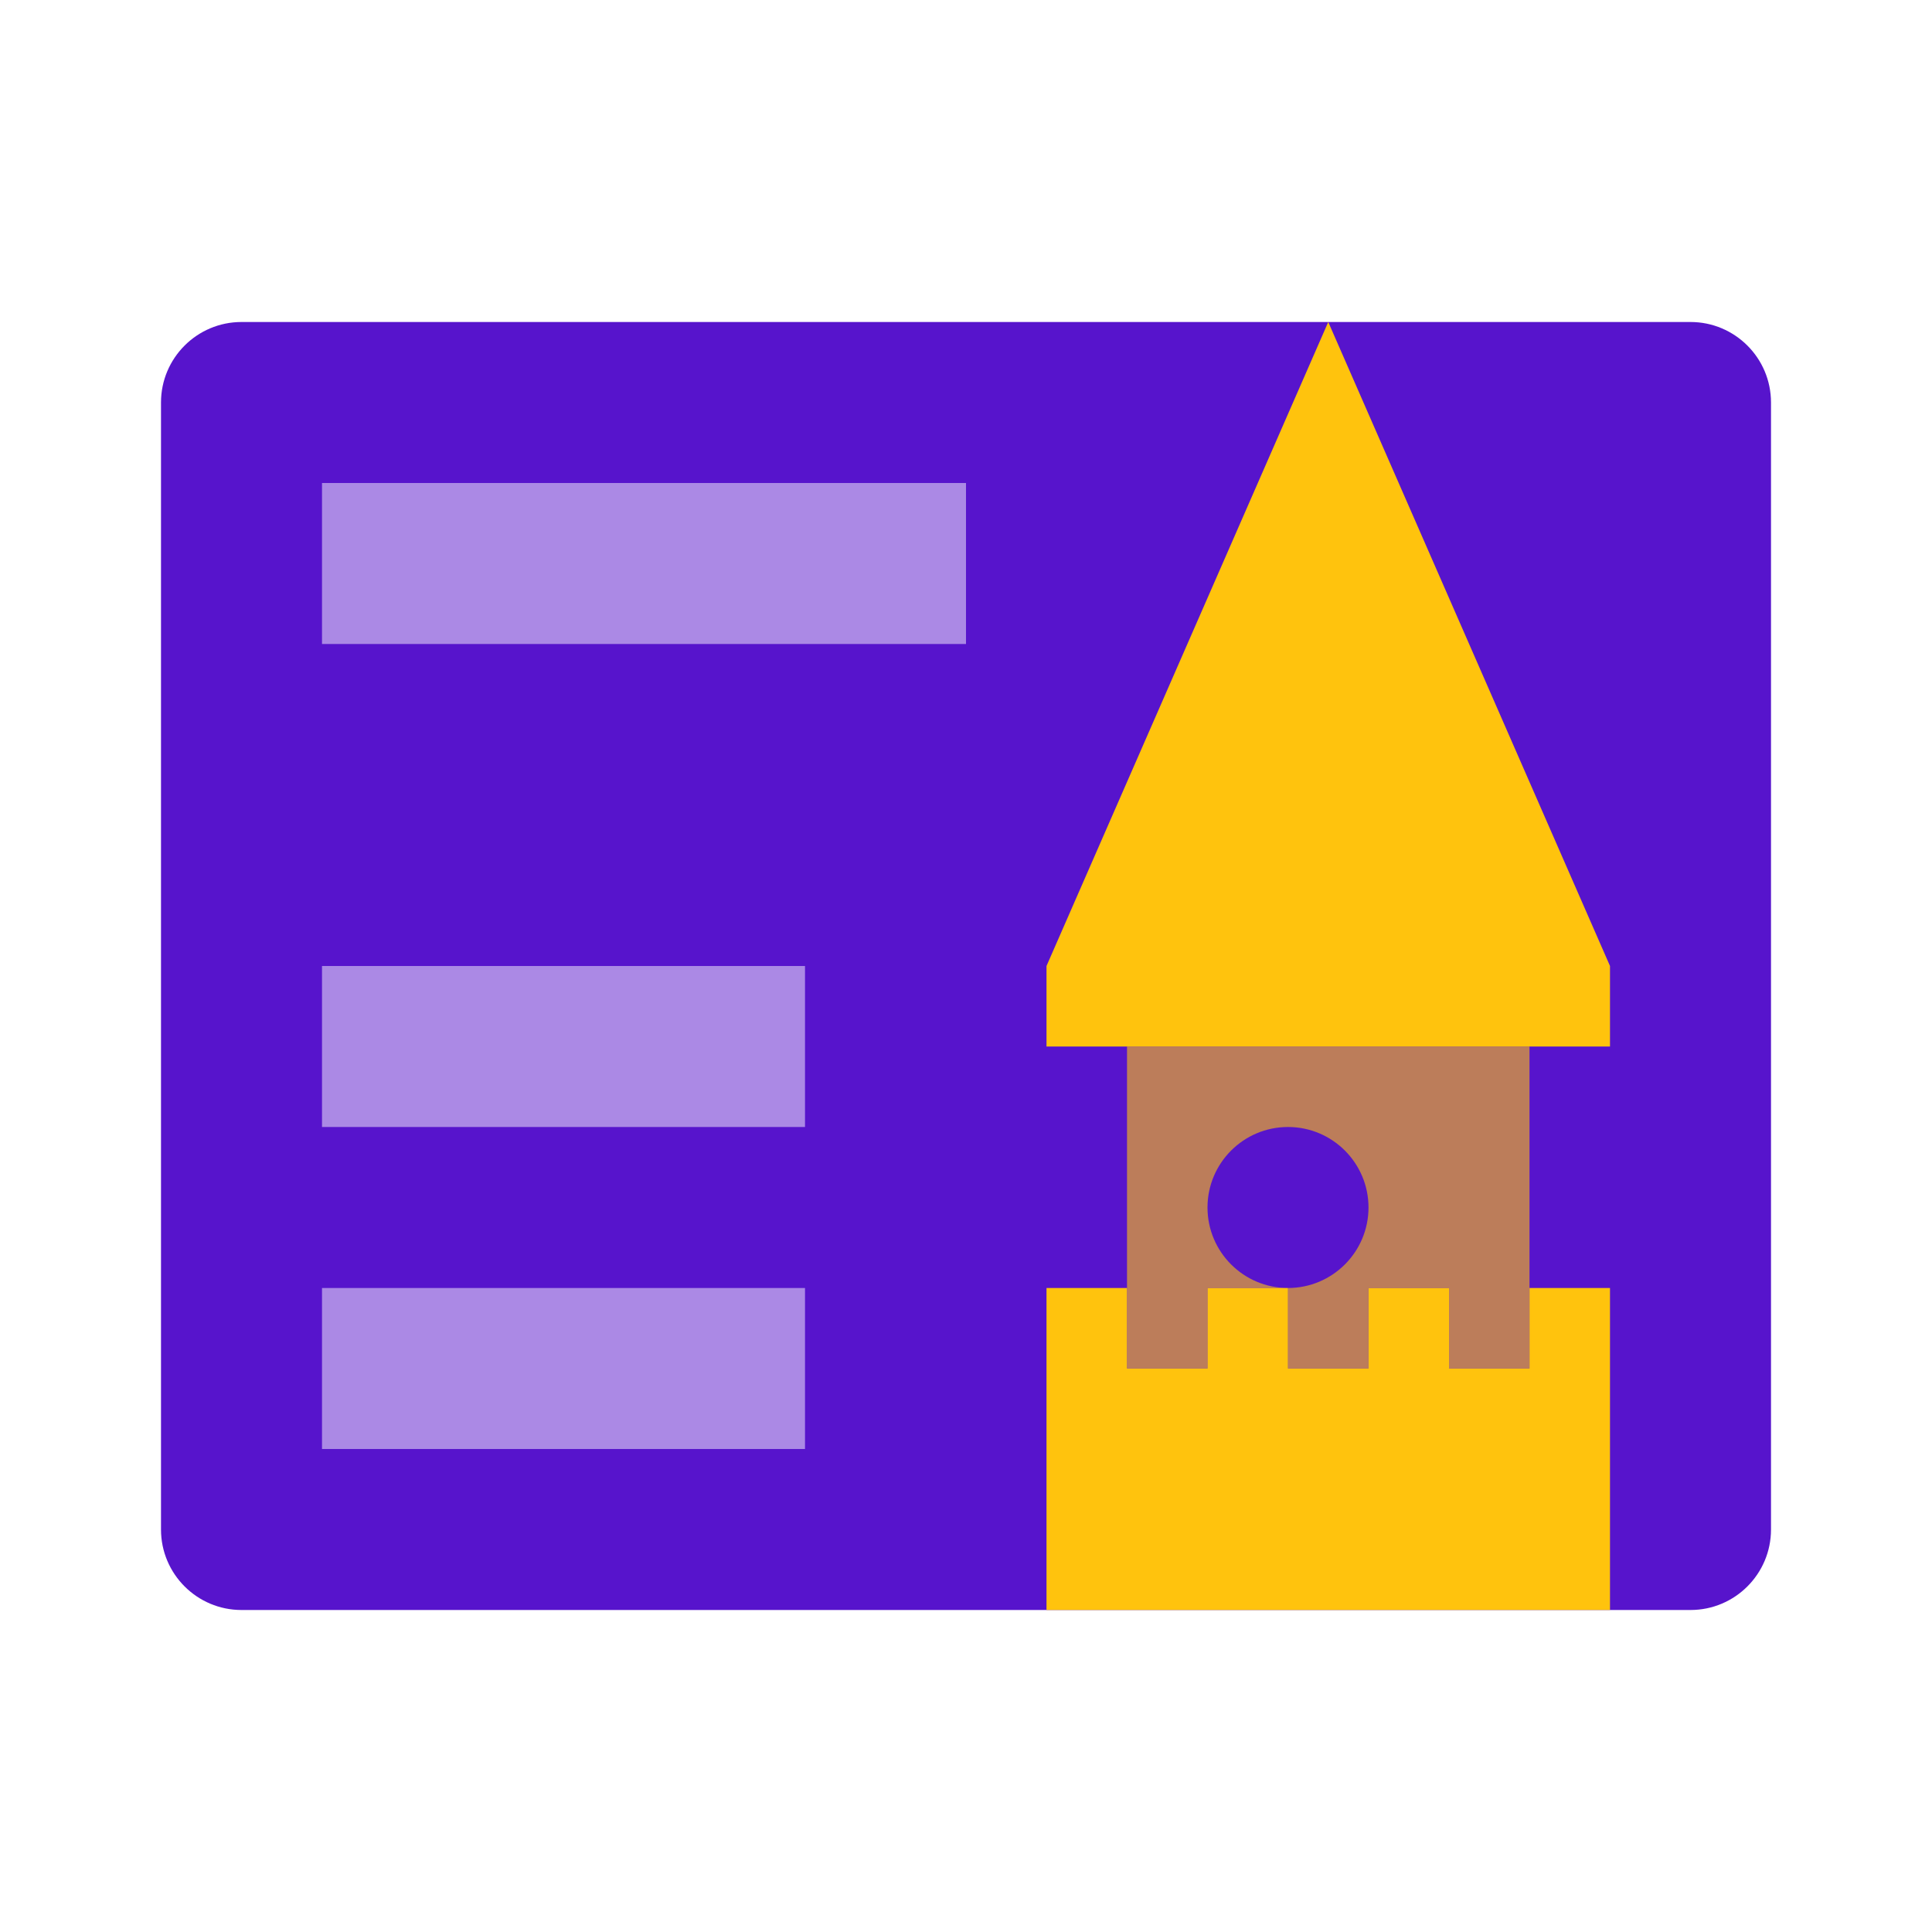
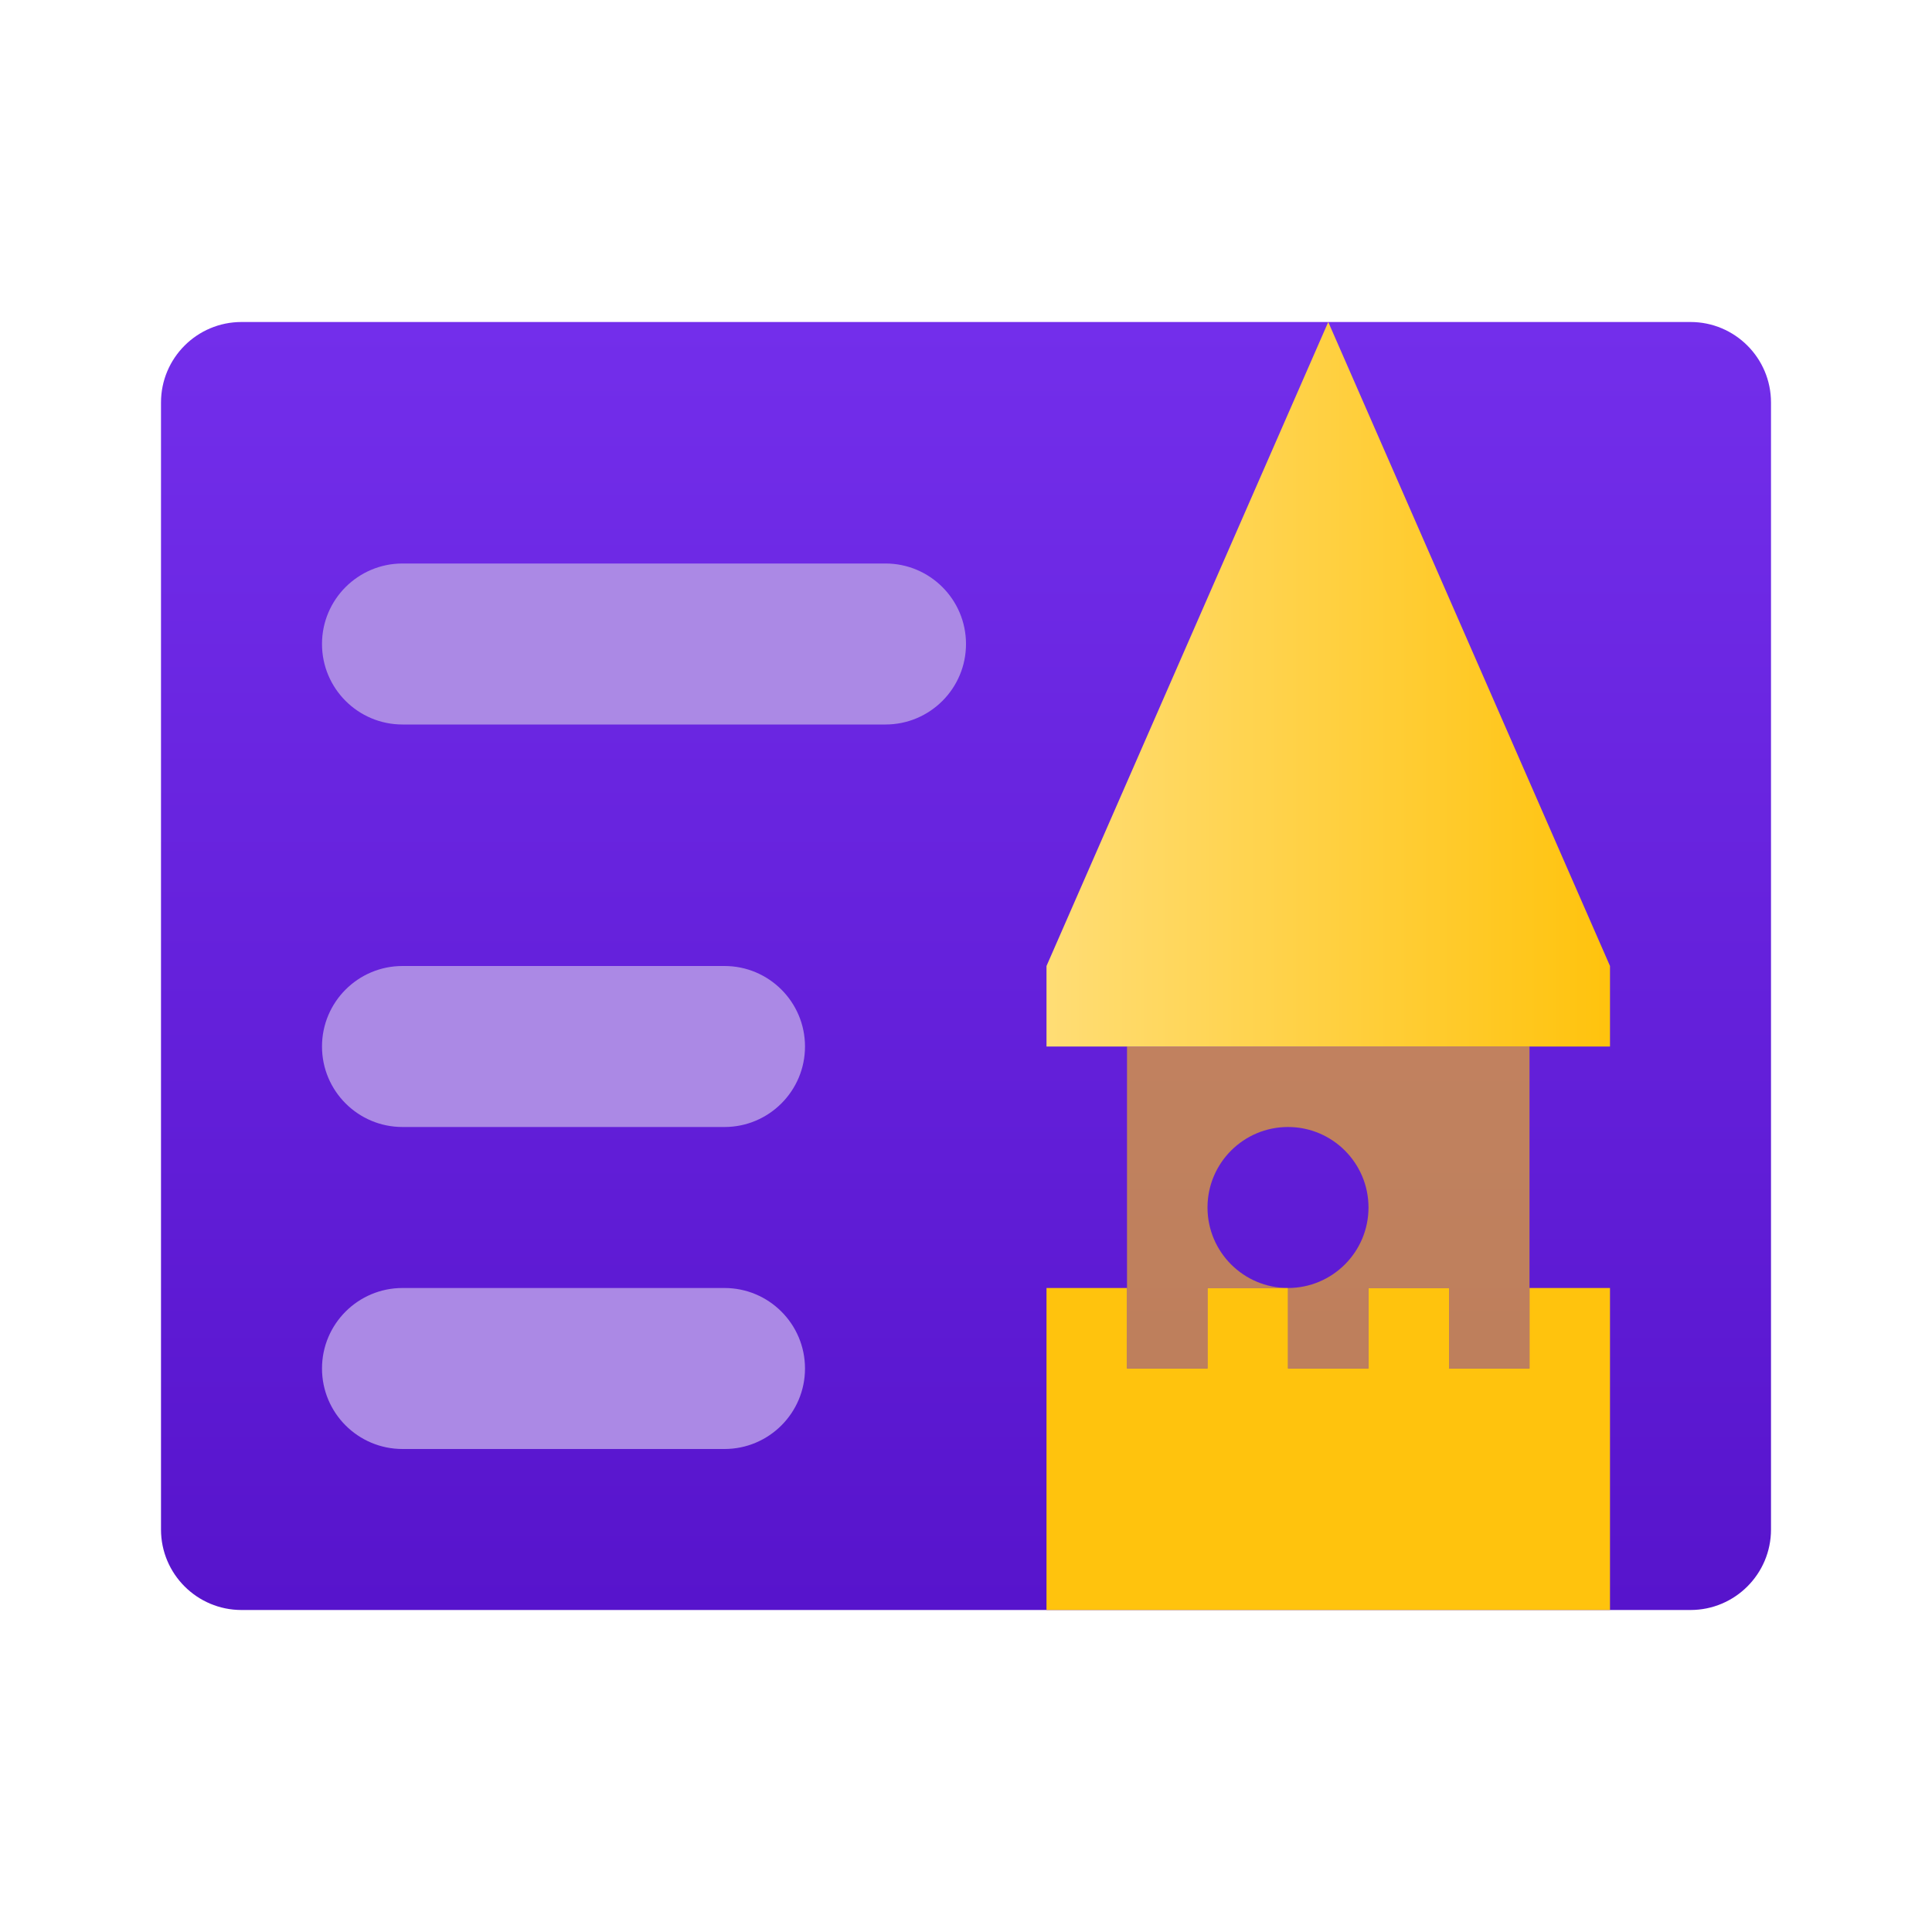
<svg xmlns="http://www.w3.org/2000/svg" width="24" height="24" viewBox="0 0 24 24" fill="none">
-   <path d="M22 5C22 4.448 21.552 4 21 4H3C2.448 4 2 4.448 2 5V19C2 19.552 2.448 20 3 20H21C21.552 20 22 19.552 22 19V5Z" fill="#5714CC" />
-   <path d="M10 16V18H4V16H10Z" fill="#AB89E5" />
-   <path d="M10 14H4V12H10V14Z" fill="#AB89E5" />
-   <path d="M12 8H4V6H12V8Z" fill="#AB89E5" />
+   <path d="M22 5C22 4.448 21.552 4 21 4H3C2.448 4 2 4.448 2 5V19C2 19.552 2.448 20 3 20H21C21.552 20 22 19.552 22 19V5Z" fill="url(#paint0_linear_9_8499)" />
+   <path d="M9 16C9.552 16 10 16.448 10 17V17C10 17.552 9.552 18 9 18H5C4.448 18 4 17.552 4 17V17C4 16.448 4.448 16 5 16H9Z" fill="#AB89E5" />
+   <path d="M10 13C10 13.552 9.552 14 9 14H5C4.448 14 4 13.552 4 13V13C4 12.448 4.448 12 5 12H9C9.552 12 10 12.448 10 13V13Z" fill="#AB89E5" />
+   <path d="M12 8C12 8.552 11.552 9 11 9H5C4.448 9 4 8.552 4 8V8C4 7.448 4.448 7 5 7H11C11.552 7 12 7.448 12 8V8Z" fill="#AB89E5" />
  <path opacity="0.6" fill-rule="evenodd" clip-rule="evenodd" d="M14 17H15V16H16V17H17V16H18V17H19V13H14V17ZM16 14C16.552 14 17 14.448 17 15C17 15.552 16.552 16 16 16C15.448 16 15 15.552 15 15C15 14.448 15.448 14 16 14Z" fill="#FFC30D" />
-   <path d="M13 12V13H20V12L16.5 4L13 12Z" fill="#FFC30D" />
+   <path d="M13 12V13H20V12L16.5 4L13 12Z" fill="url(#paint1_linear_9_8499)" />
  <path d="M17 17H16V16H15V17H14V16H13V20H20V16H19V17H18V16H17V17Z" fill="#FFC30D" />
+   <defs>
+     <linearGradient id="paint0_linear_9_8499" x1="12" y1="4" x2="12" y2="20" gradientUnits="userSpaceOnUse">
+       <stop stop-color="#732EEB" />
+       <stop offset="1" stop-color="#5714CC" />
+     </linearGradient>
+     <linearGradient id="paint1_linear_9_8499" x1="13" y1="12" x2="20" y2="12" gradientUnits="userSpaceOnUse">
+       <stop stop-color="#FFDD75" />
+       <stop offset="1" stop-color="#FFC30D" />
+     </linearGradient>
+   </defs>
</svg>
